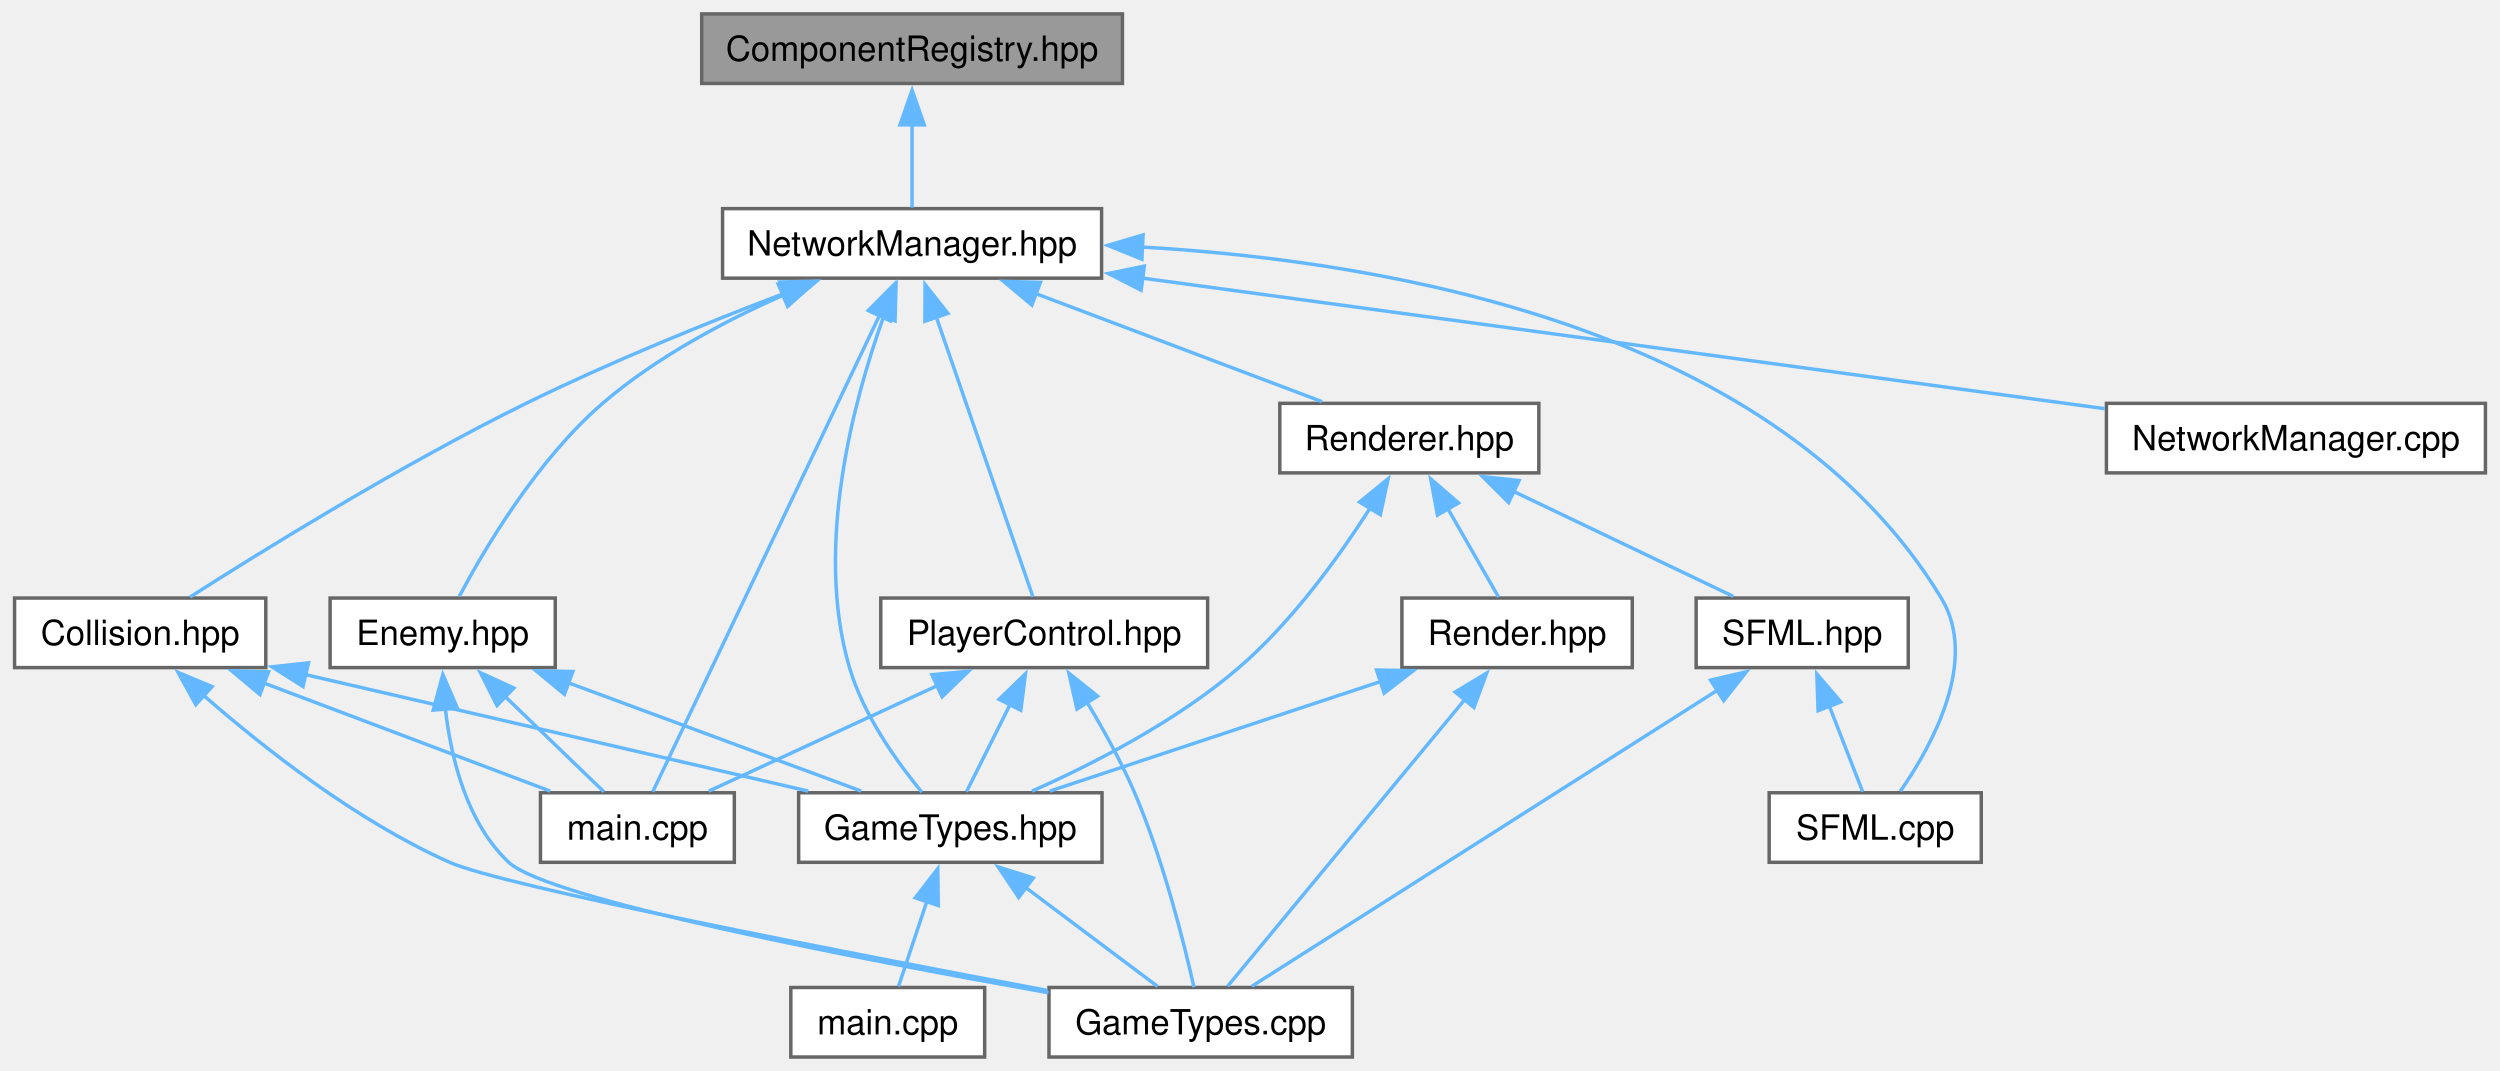
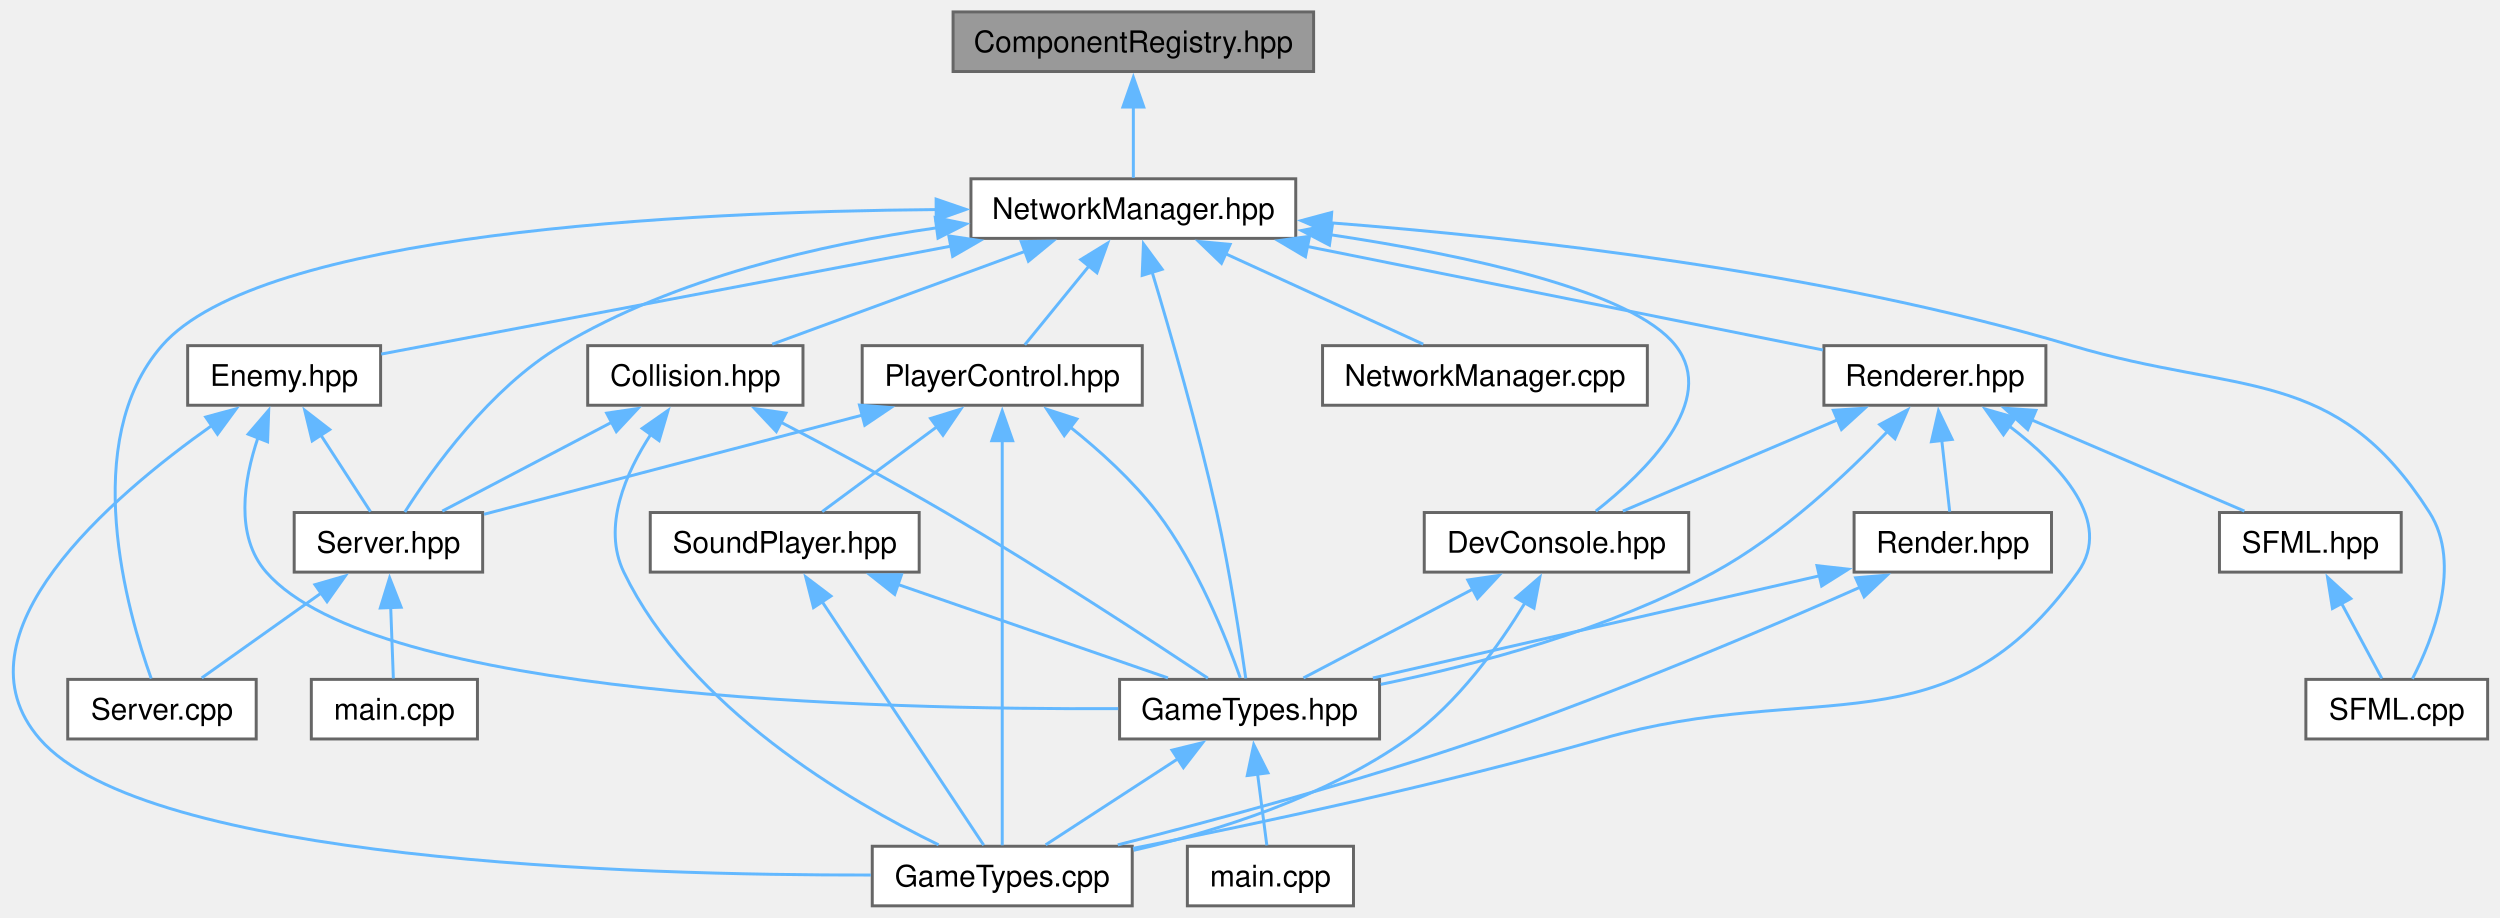
- <svg xmlns="http://www.w3.org/2000/svg" xmlns:xlink="http://www.w3.org/1999/xlink" width="719pt" height="308pt" viewBox="0.00 0.00 718.62 308.00">
+ <svg xmlns="http://www.w3.org/2000/svg" xmlns:xlink="http://www.w3.org/1999/xlink" width="839pt" height="308pt" viewBox="0.00 0.00 838.70 308.00">
  <g id="graph0" class="graph" transform="scale(1 1) rotate(0) translate(4 304)">
    <g id="Node000001" class="node">
      <g id="a_Node000001">
        <a xlink:title=" ">
-           <polygon fill="#999999" stroke="#666666" points="318.62,-300 197.62,-300 197.62,-280 318.62,-280 318.62,-300" />
-           <text text-anchor="middle" x="258.12" y="-286.5" font-family="Helvetica,sans-Serif" font-size="10.00">ComponentRegistry.hpp</text>
+           <polygon fill="#999999" stroke="#666666" points="436.7,-300 315.7,-300 315.7,-280 436.7,-280 436.7,-300" />
+           <text text-anchor="middle" x="376.2" y="-286.5" font-family="Helvetica,sans-Serif" font-size="10.00">ComponentRegistry.hpp</text>
        </a>
      </g>
    </g>
    <g id="Node000002" class="node">
      <g id="a_Node000002">
        <a xlink:href="NetworkManager_8hpp.html" target="_top" xlink:title=" ">
-           <polygon fill="white" stroke="#666666" points="312.62,-244 203.62,-244 203.62,-224 312.62,-224 312.62,-244" />
-           <text text-anchor="middle" x="258.12" y="-230.5" font-family="Helvetica,sans-Serif" font-size="10.00">NetworkManager.hpp</text>
+           <polygon fill="white" stroke="#666666" points="430.7,-244 321.7,-244 321.7,-224 430.7,-224 430.7,-244" />
+           <text text-anchor="middle" x="376.2" y="-230.5" font-family="Helvetica,sans-Serif" font-size="10.00">NetworkManager.hpp</text>
        </a>
      </g>
    </g>
    <g id="edge1_Node000001_Node000002" class="edge">
      <g id="a_edge1_Node000001_Node000002">
        <a xlink:title=" ">
-           <path fill="none" stroke="#63b8ff" d="M258.12,-268.13C258.12,-259.9 258.12,-250.85 258.12,-244.3" />
-           <polygon fill="#63b8ff" stroke="#63b8ff" points="254.63,-268.08 258.13,-278.08 261.63,-268.08 254.63,-268.08" />
+           <path fill="none" stroke="#63b8ff" d="M376.2,-268.13C376.2,-259.9 376.2,-250.85 376.2,-244.3" />
+           <polygon fill="#63b8ff" stroke="#63b8ff" points="372.7,-268.08 376.2,-278.08 379.7,-268.08 372.7,-268.08" />
        </a>
      </g>
    </g>
    <g id="Node000003" class="node">
      <g id="a_Node000003">
        <a xlink:href="Collision_8hpp.html" target="_top" xlink:title=" ">
-           <polygon fill="white" stroke="#666666" points="72.25,-132 0,-132 0,-112 72.25,-112 72.25,-132" />
-           <text text-anchor="middle" x="36.12" y="-118.5" font-family="Helvetica,sans-Serif" font-size="10.00">Collision.hpp</text>
+           <polygon fill="white" stroke="#666666" points="265.33,-188 193.08,-188 193.08,-168 265.33,-168 265.33,-188" />
+           <text text-anchor="middle" x="229.2" y="-174.5" font-family="Helvetica,sans-Serif" font-size="10.00">Collision.hpp</text>
        </a>
      </g>
    </g>
    <g id="edge2_Node000002_Node000003" class="edge">
      <g id="a_edge2_Node000002_Node000003">
        <a xlink:title=" ">
-           <path fill="none" stroke="#63b8ff" d="M221.57,-219.71C199.64,-211.36 171.38,-199.94 147.12,-188 111.26,-170.34 71.28,-145.6 50.48,-132.31" />
-           <polygon fill="#63b8ff" stroke="#63b8ff" points="220.08,-222.89 230.67,-223.13 222.55,-216.34 220.08,-222.89" />
+           <path fill="none" stroke="#63b8ff" d="M339.89,-219.66C313.54,-209.98 278.54,-197.12 255.01,-188.48" />
+           <polygon fill="#63b8ff" stroke="#63b8ff" points="338.58,-222.91 349.17,-223.07 340.99,-216.34 338.58,-222.91" />
        </a>
      </g>
    </g>
    <g id="Node000005" class="node">
      <g id="a_Node000005">
        <a xlink:href="GameTypes_8hpp.html" target="_top" xlink:title=" ">
-           <polygon fill="white" stroke="#666666" points="312.75,-76 225.5,-76 225.5,-56 312.75,-56 312.75,-76" />
-           <text text-anchor="middle" x="269.12" y="-62.5" font-family="Helvetica,sans-Serif" font-size="10.00">GameTypes.hpp</text>
-         </a>
-       </g>
-     </g>
-     <g id="edge12_Node000002_Node000005" class="edge">
-       <g id="a_edge12_Node000002_Node000005">
-         <a xlink:title=" ">
-           <path fill="none" stroke="#63b8ff" d="M249.98,-213.04C241.25,-188.75 229.92,-146.68 240.12,-112 244.17,-98.27 253.84,-84.77 260.91,-76.2" />
-           <polygon fill="#63b8ff" stroke="#63b8ff" points="246.68,-214.21 253.53,-222.29 253.22,-211.7 246.68,-214.21" />
+           <polygon fill="white" stroke="#666666" points="458.83,-76 371.58,-76 371.58,-56 458.83,-56 458.83,-76" />
+           <text text-anchor="middle" x="415.2" y="-62.5" font-family="Helvetica,sans-Serif" font-size="10.00">GameTypes.hpp</text>
+         </a>
+       </g>
+     </g>
+     <g id="edge17_Node000002_Node000005" class="edge">
+       <g id="a_edge17_Node000002_Node000005">
+         <a xlink:title=" ">
+           <path fill="none" stroke="#63b8ff" d="M382.51,-212.65C388.64,-192.36 397.91,-160.24 404.2,-132 408.58,-112.34 412.14,-88.99 413.93,-76.32" />
+           <polygon fill="#63b8ff" stroke="#63b8ff" points="379.17,-211.58 379.59,-222.17 385.87,-213.63 379.17,-211.58" />
        </a>
      </g>
    </g>
    <g id="Node000007" class="node">
      <g id="a_Node000007">
-         <a xlink:href="Server_2src_2main_8cpp.html" target="_top" xlink:title=" ">
-           <polygon fill="white" stroke="#666666" points="207,-76 151.25,-76 151.25,-56 207,-56 207,-76" />
-           <text text-anchor="middle" x="179.12" y="-62.5" font-family="Helvetica,sans-Serif" font-size="10.00">main.cpp</text>
-         </a>
-       </g>
-     </g>
-     <g id="edge27_Node000002_Node000007" class="edge">
-       <g id="a_edge27_Node000002_Node000007">
-         <a xlink:title=" ">
-           <path fill="none" stroke="#63b8ff" d="M248.82,-213.44C231.75,-177.57 196.04,-102.53 183.55,-76.3" />
-           <polygon fill="#63b8ff" stroke="#63b8ff" points="245.54,-214.71 253,-222.23 251.86,-211.7 245.54,-214.71" />
+         <a xlink:href="Server_8hpp.html" target="_top" xlink:title=" ">
+           <polygon fill="white" stroke="#666666" points="157.83,-132 94.58,-132 94.58,-112 157.83,-112 157.83,-132" />
+           <text text-anchor="middle" x="126.2" y="-118.5" font-family="Helvetica,sans-Serif" font-size="10.00">Server.hpp</text>
+         </a>
+       </g>
+     </g>
+     <g id="edge37_Node000002_Node000007" class="edge">
+       <g id="a_edge37_Node000002_Node000007">
+         <a xlink:title=" ">
+           <path fill="none" stroke="#63b8ff" d="M310.39,-227.57C271.49,-222.01 222.51,-210.77 184.2,-188 160.28,-173.78 140.78,-146.42 131.71,-132.16" />
+           <polygon fill="#63b8ff" stroke="#63b8ff" points="309.72,-231.01 320.1,-228.86 310.64,-224.08 309.72,-231.01" />
        </a>
      </g>
    </g>
    <g id="Node000008" class="node">
      <g id="a_Node000008">
-         <a xlink:href="Enemy_8hpp.html" target="_top" xlink:title=" ">
-           <polygon fill="white" stroke="#666666" points="155.5,-132 90.75,-132 90.75,-112 155.5,-112 155.5,-132" />
-           <text text-anchor="middle" x="123.12" y="-118.5" font-family="Helvetica,sans-Serif" font-size="10.00">Enemy.hpp</text>
-         </a>
-       </g>
-     </g>
-     <g id="edge8_Node000002_Node000008" class="edge">
-       <g id="a_edge8_Node000002_Node000008">
-         <a xlink:title=" ">
-           <path fill="none" stroke="#63b8ff" d="M221.37,-219.26C204.3,-211.72 184.44,-201.2 169.12,-188 150.28,-171.75 135.19,-146.22 127.9,-132.49" />
-           <polygon fill="#63b8ff" stroke="#63b8ff" points="219.61,-222.32 230.18,-222.98 222.33,-215.87 219.61,-222.32" />
-         </a>
-       </g>
-     </g>
-     <g id="Node000009" class="node">
-       <g id="a_Node000009">
-         <a xlink:href="NetworkManager_8cpp.html" target="_top" xlink:title=" ">
-           <polygon fill="white" stroke="#666666" points="710.62,-188 601.62,-188 601.62,-168 710.62,-168 710.62,-188" />
-           <text text-anchor="middle" x="656.12" y="-174.5" font-family="Helvetica,sans-Serif" font-size="10.00">NetworkManager.cpp</text>
-         </a>
-       </g>
-     </g>
-     <g id="edge13_Node000002_Node000009" class="edge">
-       <g id="a_edge13_Node000002_Node000009">
-         <a xlink:title=" ">
-           <path fill="none" stroke="#63b8ff" d="M324.11,-224.05C401.6,-213.53 528.73,-196.28 601.13,-186.46" />
-           <polygon fill="#63b8ff" stroke="#63b8ff" points="323.99,-220.53 314.55,-225.34 324.93,-227.47 323.99,-220.53" />
+         <a xlink:href="Server_8cpp.html" target="_top" xlink:title=" ">
+           <polygon fill="white" stroke="#666666" points="81.83,-76 18.58,-76 18.58,-56 81.83,-56 81.83,-76" />
+           <text text-anchor="middle" x="50.2" y="-62.5" font-family="Helvetica,sans-Serif" font-size="10.00">Server.cpp</text>
+         </a>
+       </g>
+     </g>
+     <g id="edge36_Node000002_Node000008" class="edge">
+       <g id="a_edge36_Node000002_Node000008">
+         <a xlink:title=" ">
+           <path fill="none" stroke="#63b8ff" d="M310.14,-233.67C224.79,-232.95 83.22,-225.89 50.2,-188 22.18,-155.85 38.6,-98.6 46.6,-76.28" />
+           <polygon fill="#63b8ff" stroke="#63b8ff" points="310.01,-237.17 320.03,-233.72 310.04,-230.17 310.01,-237.17" />
        </a>
      </g>
    </g>
    <g id="Node000010" class="node">
      <g id="a_Node000010">
-         <a xlink:href="PlayerControl_8hpp.html" target="_top" xlink:title=" ">
-           <polygon fill="white" stroke="#666666" points="343.12,-132 249.12,-132 249.12,-112 343.12,-112 343.12,-132" />
-           <text text-anchor="middle" x="296.12" y="-118.5" font-family="Helvetica,sans-Serif" font-size="10.00">PlayerControl.hpp</text>
-         </a>
-       </g>
-     </g>
-     <g id="edge14_Node000002_Node000010" class="edge">
-       <g id="a_edge14_Node000002_Node000010">
-         <a xlink:title=" ">
-           <path fill="none" stroke="#63b8ff" d="M265.04,-212.97C273.3,-189.07 286.76,-150.11 292.89,-132.35" />
-           <polygon fill="#63b8ff" stroke="#63b8ff" points="261.82,-211.6 261.86,-222.19 268.43,-213.88 261.82,-211.6" />
+         <a xlink:href="DevConsole_8hpp.html" target="_top" xlink:title=" ">
+           <polygon fill="white" stroke="#666666" points="562.58,-132 473.83,-132 473.83,-112 562.58,-112 562.58,-132" />
+           <text text-anchor="middle" x="518.2" y="-118.5" font-family="Helvetica,sans-Serif" font-size="10.00">DevConsole.hpp</text>
+         </a>
+       </g>
+     </g>
+     <g id="edge10_Node000002_Node000010" class="edge">
+       <g id="a_edge10_Node000002_Node000010">
+         <a xlink:title=" ">
+           <path fill="none" stroke="#63b8ff" d="M442.26,-225.24C488.24,-218.33 543.79,-206.41 558.2,-188 572.66,-169.53 548,-145.53 531.41,-132.47" />
+           <polygon fill="#63b8ff" stroke="#63b8ff" points="442.01,-221.74 432.61,-226.64 443.01,-228.67 442.01,-221.74" />
        </a>
      </g>
    </g>
    <g id="Node000011" class="node">
      <g id="a_Node000011">
+         <a xlink:href="Enemy_8hpp.html" target="_top" xlink:title=" ">
+           <polygon fill="white" stroke="#666666" points="123.58,-188 58.83,-188 58.83,-168 123.58,-168 123.58,-188" />
+           <text text-anchor="middle" x="91.2" y="-174.5" font-family="Helvetica,sans-Serif" font-size="10.00">Enemy.hpp</text>
+         </a>
+       </g>
+     </g>
+     <g id="edge13_Node000002_Node000011" class="edge">
+       <g id="a_edge13_Node000002_Node000011">
+         <a xlink:title=" ">
+           <path fill="none" stroke="#63b8ff" d="M315.27,-221.45C256.67,-210.35 170.33,-193.99 123.79,-185.17" />
+           <polygon fill="#63b8ff" stroke="#63b8ff" points="314.27,-224.83 324.74,-223.25 315.57,-217.95 314.27,-224.83" />
+         </a>
+       </g>
+     </g>
+     <g id="Node000012" class="node">
+       <g id="a_Node000012">
+         <a xlink:href="NetworkManager_8cpp.html" target="_top" xlink:title=" ">
+           <polygon fill="white" stroke="#666666" points="548.7,-188 439.7,-188 439.7,-168 548.7,-168 548.7,-188" />
+           <text text-anchor="middle" x="494.2" y="-174.5" font-family="Helvetica,sans-Serif" font-size="10.00">NetworkManager.cpp</text>
+         </a>
+       </g>
+     </g>
+     <g id="edge18_Node000002_Node000012" class="edge">
+       <g id="a_edge18_Node000002_Node000012">
+         <a xlink:title=" ">
+           <path fill="none" stroke="#63b8ff" d="M407.06,-218.88C428,-209.3 455.1,-196.89 473.49,-188.48" />
+           <polygon fill="#63b8ff" stroke="#63b8ff" points="405.77,-215.62 398.13,-222.96 408.68,-221.99 405.77,-215.62" />
+         </a>
+       </g>
+     </g>
+     <g id="Node000013" class="node">
+       <g id="a_Node000013">
+         <a xlink:href="PlayerControl_8hpp.html" target="_top" xlink:title=" ">
+           <polygon fill="white" stroke="#666666" points="379.2,-188 285.2,-188 285.2,-168 379.2,-168 379.2,-188" />
+           <text text-anchor="middle" x="332.2" y="-174.5" font-family="Helvetica,sans-Serif" font-size="10.00">PlayerControl.hpp</text>
+         </a>
+       </g>
+     </g>
+     <g id="edge19_Node000002_Node000013" class="edge">
+       <g id="a_edge19_Node000002_Node000013">
+         <a xlink:title=" ">
+           <path fill="none" stroke="#63b8ff" d="M361.31,-214.72C354.07,-205.84 345.68,-195.55 339.78,-188.3" />
+           <polygon fill="#63b8ff" stroke="#63b8ff" points="358.55,-216.88 367.58,-222.42 363.98,-212.46 358.55,-216.88" />
+         </a>
+       </g>
+     </g>
+     <g id="Node000015" class="node">
+       <g id="a_Node000015">
        <a xlink:href="Renderer_8hpp.html" target="_top" xlink:title=" ">
-           <polygon fill="white" stroke="#666666" points="438.38,-188 363.88,-188 363.88,-168 438.38,-168 438.38,-188" />
-           <text text-anchor="middle" x="401.12" y="-174.5" font-family="Helvetica,sans-Serif" font-size="10.00">Renderer.hpp</text>
-         </a>
-       </g>
-     </g>
-     <g id="edge18_Node000002_Node000011" class="edge">
-       <g id="a_edge18_Node000002_Node000011">
-         <a xlink:title=" ">
-           <path fill="none" stroke="#63b8ff" d="M293.79,-219.53C319.38,-209.87 353.23,-197.08 376.02,-188.48" />
-           <polygon fill="#63b8ff" stroke="#63b8ff" points="292.57,-216.25 284.45,-223.06 295.04,-222.8 292.57,-216.25" />
-         </a>
-       </g>
-     </g>
-     <g id="Node000014" class="node">
-       <g id="a_Node000014">
-         <a xlink:href="SFML_8cpp.html" target="_top" xlink:title=" ">
-           <polygon fill="white" stroke="#666666" points="565.62,-76 504.62,-76 504.62,-56 565.62,-56 565.62,-76" />
-           <text text-anchor="middle" x="535.12" y="-62.5" font-family="Helvetica,sans-Serif" font-size="10.00">SFML.cpp</text>
-         </a>
-       </g>
-     </g>
-     <g id="edge26_Node000002_Node000014" class="edge">
-       <g id="a_edge26_Node000002_Node000014">
-         <a xlink:title=" ">
-           <path fill="none" stroke="#63b8ff" d="M324.08,-232.96C396.06,-228.82 507.28,-209.38 554.12,-132 564.96,-114.1 551.54,-89.67 542.36,-76.44" />
-           <polygon fill="#63b8ff" stroke="#63b8ff" points="324.22,-229.45 314.4,-233.43 324.55,-236.44 324.22,-229.45" />
+           <polygon fill="white" stroke="#666666" points="682.45,-188 607.95,-188 607.95,-168 682.45,-168 682.45,-188" />
+           <text text-anchor="middle" x="645.2" y="-174.5" font-family="Helvetica,sans-Serif" font-size="10.00">Renderer.hpp</text>
+         </a>
+       </g>
+     </g>
+     <g id="edge26_Node000002_Node000015" class="edge">
+       <g id="a_edge26_Node000002_Node000015">
+         <a xlink:title=" ">
+           <path fill="none" stroke="#63b8ff" d="M434.53,-221.29C487.07,-210.74 562.73,-195.55 607.64,-186.54" />
+           <polygon fill="#63b8ff" stroke="#63b8ff" points="433.96,-217.83 424.85,-223.23 435.34,-224.7 433.96,-217.83" />
+         </a>
+       </g>
+     </g>
+     <g id="Node000018" class="node">
+       <g id="a_Node000018">
+         <a xlink:href="Renderers_2SFML_2SFML_8cpp.html" target="_top" xlink:title=" ">
+           <polygon fill="white" stroke="#666666" points="830.7,-76 769.7,-76 769.7,-56 830.7,-56 830.7,-76" />
+           <text text-anchor="middle" x="800.2" y="-62.5" font-family="Helvetica,sans-Serif" font-size="10.00">SFML.cpp</text>
+         </a>
+       </g>
+     </g>
+     <g id="edge35_Node000002_Node000018" class="edge">
+       <g id="a_edge35_Node000002_Node000018">
+         <a xlink:title=" ">
+           <path fill="none" stroke="#63b8ff" d="M442.26,-229.23C506.84,-224.24 607.41,-212.94 691.2,-188 747.61,-171.21 779.59,-181.64 811.2,-132 822.27,-114.62 812.33,-89.55 805.46,-76.19" />
+           <polygon fill="#63b8ff" stroke="#63b8ff" points="442.25,-225.73 432.54,-229.96 442.77,-232.71 442.25,-225.73" />
        </a>
      </g>
    </g>
    <g id="Node000004" class="node">
      <g id="a_Node000004">
        <a xlink:href="GameTypes_8cpp.html" target="_top" xlink:title=" ">
-           <polygon fill="white" stroke="#666666" points="384.75,-20 297.5,-20 297.5,0 384.75,0 384.75,-20" />
-           <text text-anchor="middle" x="341.12" y="-6.5" font-family="Helvetica,sans-Serif" font-size="10.00">GameTypes.cpp</text>
+           <polygon fill="white" stroke="#666666" points="375.83,-20 288.58,-20 288.58,0 375.83,0 375.83,-20" />
+           <text text-anchor="middle" x="332.2" y="-6.5" font-family="Helvetica,sans-Serif" font-size="10.00">GameTypes.cpp</text>
        </a>
      </g>
    </g>
    <g id="edge3_Node000003_Node000004" class="edge">
      <g id="a_edge3_Node000003_Node000004">
        <a xlink:title=" ">
-           <path fill="none" stroke="#63b8ff" d="M54.29,-104.08C71.32,-89.17 98.13,-68 125.12,-56 140.66,-49.1 238.49,-30.13 297.03,-19.15" />
-           <polygon fill="#63b8ff" stroke="#63b8ff" points="52.12,-101.33 47.03,-110.61 56.8,-106.53 52.12,-101.33" />
+           <path fill="none" stroke="#63b8ff" d="M214.42,-158.47C205.78,-145.25 197.87,-127.2 205.2,-112 227.17,-66.46 280.77,-35.12 310.84,-20.47" />
+           <polygon fill="#63b8ff" stroke="#63b8ff" points="211.37,-160.22 220.05,-166.28 217.05,-156.12 211.37,-160.22" />
        </a>
      </g>
    </g>
    <g id="edge4_Node000003_Node000005" class="edge">
      <g id="a_edge4_Node000003_Node000005">
        <a xlink:title=" ">
-           <path fill="none" stroke="#63b8ff" d="M83.72,-109.97C126.26,-100.11 187.93,-85.82 228.27,-76.47" />
-           <polygon fill="#63b8ff" stroke="#63b8ff" points="82.96,-106.55 74.01,-112.22 84.54,-113.37 82.96,-106.55" />
+           <path fill="none" stroke="#63b8ff" d="M257.82,-162.35C274.2,-153.8 295.05,-142.63 313.2,-132 345.28,-113.22 381.76,-89.34 401.22,-76.39" />
+           <polygon fill="#63b8ff" stroke="#63b8ff" points="256.38,-159.16 249.12,-166.87 259.61,-165.37 256.38,-159.16" />
        </a>
      </g>
    </g>
    <g id="edge7_Node000003_Node000007" class="edge">
      <g id="a_edge7_Node000003_Node000007">
        <a xlink:title=" ">
-           <path fill="none" stroke="#63b8ff" d="M71.79,-107.53C97.38,-97.87 131.23,-85.08 154.02,-76.48" />
-           <polygon fill="#63b8ff" stroke="#63b8ff" points="70.57,-104.25 62.45,-111.06 73.04,-110.8 70.57,-104.25" />
+           <path fill="none" stroke="#63b8ff" d="M201.25,-162.35C183.12,-152.84 160.03,-140.74 144.28,-132.48" />
+           <polygon fill="#63b8ff" stroke="#63b8ff" points="199.44,-165.35 209.92,-166.89 202.69,-159.15 199.44,-165.35" />
        </a>
      </g>
    </g>
    <g id="edge5_Node000005_Node000004" class="edge">
      <g id="a_edge5_Node000005_Node000004">
        <a xlink:title=" ">
-           <path fill="none" stroke="#63b8ff" d="M290.52,-48.95C302.97,-39.61 318.24,-28.16 328.73,-20.3" />
-           <polygon fill="#63b8ff" stroke="#63b8ff" points="288.78,-45.89 282.88,-54.69 292.98,-51.49 288.78,-45.89" />
+           <path fill="none" stroke="#63b8ff" d="M391.44,-49.54C377.03,-40.17 359.11,-28.51 346.77,-20.48" />
+           <polygon fill="#63b8ff" stroke="#63b8ff" points="389.18,-52.25 399.47,-54.77 393,-46.38 389.18,-52.25" />
        </a>
      </g>
    </g>
    <g id="Node000006" class="node">
      <g id="a_Node000006">
        <a xlink:href="Client_2src_2main_8cpp.html" target="_top" xlink:title=" ">
-           <polygon fill="white" stroke="#666666" points="279,-20 223.25,-20 223.25,0 279,0 279,-20" />
-           <text text-anchor="middle" x="251.12" y="-6.5" font-family="Helvetica,sans-Serif" font-size="10.00">main.cpp</text>
+           <polygon fill="white" stroke="#666666" points="450.08,-20 394.33,-20 394.33,0 450.08,0 450.08,-20" />
+           <text text-anchor="middle" x="422.2" y="-6.5" font-family="Helvetica,sans-Serif" font-size="10.00">main.cpp</text>
        </a>
      </g>
    </g>
    <g id="edge6_Node000005_Node000006" class="edge">
      <g id="a_edge6_Node000005_Node000006">
        <a xlink:title=" ">
-           <path fill="none" stroke="#63b8ff" d="M262.36,-44.71C259.57,-36.32 256.46,-27.01 254.22,-20.3" />
-           <polygon fill="#63b8ff" stroke="#63b8ff" points="259.03,-45.78 265.51,-54.16 265.67,-43.56 259.03,-45.78" />
-         </a>
-       </g>
-     </g>
-     <g id="edge9_Node000008_Node000004" class="edge">
-       <g id="a_edge9_Node000008_Node000004">
-         <a xlink:title=" ">
-           <path fill="none" stroke="#63b8ff" d="M123.88,-100.24C125.52,-85.86 130.07,-67.33 142.12,-56 153.42,-45.39 242.26,-28.26 297.36,-18.48" />
-           <polygon fill="#63b8ff" stroke="#63b8ff" points="120.4,-99.78 123.17,-110.01 127.38,-100.29 120.4,-99.78" />
-         </a>
-       </g>
-     </g>
-     <g id="edge10_Node000008_Node000005" class="edge">
-       <g id="a_edge10_Node000008_Node000005">
-         <a xlink:title=" ">
-           <path fill="none" stroke="#63b8ff" d="M159.19,-107.66C185.36,-97.98 220.13,-85.12 243.5,-76.48" />
-           <polygon fill="#63b8ff" stroke="#63b8ff" points="158.14,-104.32 149.98,-111.07 160.57,-110.88 158.14,-104.32" />
-         </a>
-       </g>
-     </g>
-     <g id="edge11_Node000008_Node000007" class="edge">
-       <g id="a_edge11_Node000008_Node000007">
-         <a xlink:title=" ">
-           <path fill="none" stroke="#63b8ff" d="M140.91,-103.85C150.38,-94.72 161.65,-83.86 169.48,-76.3" />
-           <polygon fill="#63b8ff" stroke="#63b8ff" points="138.74,-101.08 133.97,-110.54 143.6,-106.12 138.74,-101.08" />
-         </a>
-       </g>
-     </g>
-     <g id="edge15_Node000010_Node000004" class="edge">
-       <g id="a_edge15_Node000010_Node000004">
-         <a xlink:title=" ">
-           <path fill="none" stroke="#63b8ff" d="M308.4,-102.09C313.14,-94.24 318.32,-84.9 322.12,-76 330.35,-56.76 336.33,-32.85 339.2,-20.07" />
-           <polygon fill="#63b8ff" stroke="#63b8ff" points="305.54,-100.07 303.2,-110.41 311.47,-103.79 305.54,-100.07" />
-         </a>
-       </g>
-     </g>
-     <g id="edge16_Node000010_Node000005" class="edge">
-       <g id="a_edge16_Node000010_Node000005">
-         <a xlink:title=" ">
-           <path fill="none" stroke="#63b8ff" d="M286.41,-101.58C282.11,-92.97 277.24,-83.24 273.77,-76.3" />
-           <polygon fill="#63b8ff" stroke="#63b8ff" points="283.14,-102.86 290.75,-110.24 289.4,-99.73 283.14,-102.86" />
-         </a>
-       </g>
-     </g>
-     <g id="edge17_Node000010_Node000007" class="edge">
-       <g id="a_edge17_Node000010_Node000007">
-         <a xlink:title=" ">
-           <path fill="none" stroke="#63b8ff" d="M265.53,-106.88C244.77,-97.3 217.89,-84.89 199.66,-76.48" />
-           <polygon fill="#63b8ff" stroke="#63b8ff" points="263.82,-109.95 274.37,-110.96 266.76,-103.59 263.82,-109.95" />
-         </a>
-       </g>
-     </g>
-     <g id="edge19_Node000011_Node000005" class="edge">
-       <g id="a_edge19_Node000011_Node000005">
-         <a xlink:title=" ">
-           <path fill="none" stroke="#63b8ff" d="M389.95,-158.02C381.02,-144.04 367.49,-125.23 352.12,-112 334.24,-96.6 310.21,-84.29 292.61,-76.46" />
-           <polygon fill="#63b8ff" stroke="#63b8ff" points="386.82,-159.62 395.04,-166.31 392.79,-155.96 386.82,-159.62" />
-         </a>
-       </g>
-     </g>
-     <g id="Node000012" class="node">
-       <g id="a_Node000012">
+           <path fill="none" stroke="#63b8ff" d="M417.87,-44.43C418.95,-36.11 420.14,-26.93 421,-20.3" />
+           <polygon fill="#63b8ff" stroke="#63b8ff" points="414.43,-43.73 416.61,-54.09 421.37,-44.63 414.43,-43.73" />
+         </a>
+       </g>
+     </g>
+     <g id="edge8_Node000007_Node000008" class="edge">
+       <g id="a_edge8_Node000007_Node000008">
+         <a xlink:title=" ">
+           <path fill="none" stroke="#63b8ff" d="M103.68,-105C90.62,-95.72 74.62,-84.35 63.54,-76.48" />
+           <polygon fill="#63b8ff" stroke="#63b8ff" points="101.55,-107.78 111.73,-110.72 105.6,-102.07 101.55,-107.78" />
+         </a>
+       </g>
+     </g>
+     <g id="Node000009" class="node">
+       <g id="a_Node000009">
+         <a xlink:href="Server_2src_2main_8cpp.html" target="_top" xlink:title=" ">
+           <polygon fill="white" stroke="#666666" points="156.08,-76 100.33,-76 100.33,-56 156.08,-56 156.08,-76" />
+           <text text-anchor="middle" x="128.2" y="-62.5" font-family="Helvetica,sans-Serif" font-size="10.00">main.cpp</text>
+         </a>
+       </g>
+     </g>
+     <g id="edge9_Node000007_Node000009" class="edge">
+       <g id="a_edge9_Node000007_Node000009">
+         <a xlink:title=" ">
+           <path fill="none" stroke="#63b8ff" d="M126.97,-100.13C127.28,-91.9 127.61,-82.85 127.86,-76.3" />
+           <polygon fill="#63b8ff" stroke="#63b8ff" points="123.48,-99.96 126.6,-110.08 130.47,-100.22 123.48,-99.96" />
+         </a>
+       </g>
+     </g>
+     <g id="edge11_Node000010_Node000004" class="edge">
+       <g id="a_edge11_Node000010_Node000004">
+         <a xlink:title=" ">
+           <path fill="none" stroke="#63b8ff" d="M507.65,-101.69C498.85,-87.22 485.04,-67.95 468.2,-56 440.82,-36.57 404.5,-25.11 376.28,-18.63" />
+           <polygon fill="#63b8ff" stroke="#63b8ff" points="504.59,-103.38 512.62,-110.3 510.65,-99.88 504.59,-103.38" />
+         </a>
+       </g>
+     </g>
+     <g id="edge12_Node000010_Node000005" class="edge">
+       <g id="a_edge12_Node000010_Node000005">
+         <a xlink:title=" ">
+           <path fill="none" stroke="#63b8ff" d="M490.25,-106.35C472.12,-96.84 449.03,-84.74 433.28,-76.48" />
+           <polygon fill="#63b8ff" stroke="#63b8ff" points="488.44,-109.35 498.92,-110.89 491.69,-103.15 488.44,-109.35" />
+         </a>
+       </g>
+     </g>
+     <g id="edge14_Node000011_Node000004" class="edge">
+       <g id="a_edge14_Node000011_Node000004">
+         <a xlink:title=" ">
+           <path fill="none" stroke="#63b8ff" d="M67.02,-161.26C33.14,-137.31 -21.13,-90.84 9.2,-56 44.84,-15.05 208.3,-10.2 288.11,-10.34" />
+           <polygon fill="#63b8ff" stroke="#63b8ff" points="64.89,-164.04 75.11,-166.8 68.84,-158.26 64.89,-164.04" />
+         </a>
+       </g>
+     </g>
+     <g id="edge15_Node000011_Node000005" class="edge">
+       <g id="a_edge15_Node000011_Node000005">
+         <a xlink:title=" ">
+           <path fill="none" stroke="#63b8ff" d="M82.41,-157.08C77.63,-142.85 74.6,-124.14 85.2,-112 121.8,-70.07 289.95,-65.76 371.12,-66.19" />
+           <polygon fill="#63b8ff" stroke="#63b8ff" points="79.13,-158.3 86.03,-166.33 85.65,-155.74 79.13,-158.3" />
+         </a>
+       </g>
+     </g>
+     <g id="edge16_Node000011_Node000007" class="edge">
+       <g id="a_edge16_Node000011_Node000007">
+         <a xlink:title=" ">
+           <path fill="none" stroke="#63b8ff" d="M103.42,-158.15C109.09,-149.4 115.58,-139.39 120.17,-132.3" />
+           <polygon fill="#63b8ff" stroke="#63b8ff" points="100.62,-156.03 98.12,-166.32 106.5,-159.84 100.62,-156.03" />
+         </a>
+       </g>
+     </g>
+     <g id="edge20_Node000013_Node000004" class="edge">
+       <g id="a_edge20_Node000013_Node000004">
+         <a xlink:title=" ">
+           <path fill="none" stroke="#63b8ff" d="M332.2,-156.5C332.2,-120.27 332.2,-46.31 332.2,-20.3" />
+           <polygon fill="#63b8ff" stroke="#63b8ff" points="328.7,-156.09 332.2,-166.09 335.7,-156.09 328.7,-156.09" />
+         </a>
+       </g>
+     </g>
+     <g id="edge21_Node000013_Node000005" class="edge">
+       <g id="a_edge21_Node000013_Node000005">
+         <a xlink:title=" ">
+           <path fill="none" stroke="#63b8ff" d="M354.92,-160.75C364.8,-152.87 375.97,-142.79 384.2,-132 397.69,-114.3 407.41,-89.79 412.08,-76.5" />
+           <polygon fill="#63b8ff" stroke="#63b8ff" points="353.01,-157.8 347.18,-166.65 357.26,-163.37 353.01,-157.8" />
+         </a>
+       </g>
+     </g>
+     <g id="edge22_Node000013_Node000007" class="edge">
+       <g id="a_edge22_Node000013_Node000007">
+         <a xlink:title=" ">
+           <path fill="none" stroke="#63b8ff" d="M285.3,-164.71C246.47,-154.53 192.34,-140.34 158.29,-131.41" />
+           <polygon fill="#63b8ff" stroke="#63b8ff" points="284.29,-168.06 294.85,-167.21 286.07,-161.29 284.29,-168.06" />
+         </a>
+       </g>
+     </g>
+     <g id="Node000014" class="node">
+       <g id="a_Node000014">
+         <a xlink:href="SoundPlayer_8hpp.html" target="_top" xlink:title=" ">
+           <polygon fill="white" stroke="#666666" points="304.33,-132 214.08,-132 214.08,-112 304.33,-112 304.33,-132" />
+           <text text-anchor="middle" x="259.2" y="-118.5" font-family="Helvetica,sans-Serif" font-size="10.00">SoundPlayer.hpp</text>
+         </a>
+       </g>
+     </g>
+     <g id="edge23_Node000013_Node000014" class="edge">
+       <g id="a_edge23_Node000013_Node000014">
+         <a xlink:title=" ">
+           <path fill="none" stroke="#63b8ff" d="M310.51,-160.95C297.88,-151.61 282.4,-140.16 271.77,-132.3" />
+           <polygon fill="#63b8ff" stroke="#63b8ff" points="308.15,-163.56 318.27,-166.69 312.31,-157.93 308.15,-163.56" />
+         </a>
+       </g>
+     </g>
+     <g id="edge24_Node000014_Node000004" class="edge">
+       <g id="a_edge24_Node000014_Node000004">
+         <a xlink:title=" ">
+           <path fill="none" stroke="#63b8ff" d="M271.63,-102.27C287.4,-78.5 313.99,-38.44 325.99,-20.35" />
+           <polygon fill="#63b8ff" stroke="#63b8ff" points="268.87,-100.09 266.26,-110.36 274.71,-103.96 268.87,-100.09" />
+         </a>
+       </g>
+     </g>
+     <g id="edge25_Node000014_Node000005" class="edge">
+       <g id="a_edge25_Node000014_Node000005">
+         <a xlink:title=" ">
+           <path fill="none" stroke="#63b8ff" d="M296.99,-107.92C325.03,-98.21 362.62,-85.2 387.82,-76.48" />
+           <polygon fill="#63b8ff" stroke="#63b8ff" points="296.11,-104.52 287.8,-111.1 298.4,-111.14 296.11,-104.52" />
+         </a>
+       </g>
+     </g>
+     <g id="edge28_Node000015_Node000004" class="edge">
+       <g id="a_edge28_Node000015_Node000004">
+         <a xlink:title=" ">
+           <path fill="none" stroke="#63b8ff" d="M670.16,-161C687.38,-147.92 705.19,-128.89 693.2,-112 649.61,-50.55 605.64,-76.71 533.2,-56 479.74,-40.72 417.06,-27.4 376.09,-19.29" />
+           <polygon fill="#63b8ff" stroke="#63b8ff" points="668.21,-158.09 662.08,-166.73 672.26,-163.8 668.21,-158.09" />
+         </a>
+       </g>
+     </g>
+     <g id="edge29_Node000015_Node000005" class="edge">
+       <g id="a_edge29_Node000015_Node000005">
+         <a xlink:title=" ">
+           <path fill="none" stroke="#63b8ff" d="M629.42,-159.34C615.45,-144.71 593.81,-124.37 571.2,-112 535.97,-92.71 491.62,-80.96 459.23,-74.32" />
+           <polygon fill="#63b8ff" stroke="#63b8ff" points="626.67,-161.53 636.04,-166.48 631.81,-156.77 626.67,-161.53" />
+         </a>
+       </g>
+     </g>
+     <g id="edge27_Node000015_Node000010" class="edge">
+       <g id="a_edge27_Node000015_Node000010">
+         <a xlink:title=" ">
+           <path fill="none" stroke="#63b8ff" d="M612.6,-163.14C589.99,-153.52 560.46,-140.97 540.49,-132.48" />
+           <polygon fill="#63b8ff" stroke="#63b8ff" points="611.11,-166.31 621.69,-167 613.85,-159.87 611.11,-166.31" />
+         </a>
+       </g>
+     </g>
+     <g id="Node000016" class="node">
+       <g id="a_Node000016">
        <a xlink:href="Render_8hpp.html" target="_top" xlink:title=" ">
-           <polygon fill="white" stroke="#666666" points="465.25,-132 399,-132 399,-112 465.25,-112 465.25,-132" />
-           <text text-anchor="middle" x="432.12" y="-118.5" font-family="Helvetica,sans-Serif" font-size="10.00">Render.hpp</text>
-         </a>
-       </g>
-     </g>
-     <g id="edge20_Node000011_Node000012" class="edge">
-       <g id="a_edge20_Node000011_Node000012">
-         <a xlink:title=" ">
-           <path fill="none" stroke="#63b8ff" d="M412.11,-157.87C417.09,-149.19 422.76,-139.32 426.79,-132.3" />
-           <polygon fill="#63b8ff" stroke="#63b8ff" points="409.22,-155.87 407.28,-166.28 415.29,-159.35 409.22,-155.87" />
-         </a>
-       </g>
-     </g>
-     <g id="Node000013" class="node">
-       <g id="a_Node000013">
-         <a xlink:href="SFML_8hpp.html" target="_top" xlink:title=" ">
-           <polygon fill="white" stroke="#666666" points="544.62,-132 483.62,-132 483.62,-112 544.62,-112 544.62,-132" />
-           <text text-anchor="middle" x="514.12" y="-118.5" font-family="Helvetica,sans-Serif" font-size="10.00">SFML.hpp</text>
-         </a>
-       </g>
-     </g>
-     <g id="edge23_Node000011_Node000013" class="edge">
-       <g id="a_edge23_Node000011_Node000013">
-         <a xlink:title=" ">
-           <path fill="none" stroke="#63b8ff" d="M430.95,-162.75C450.96,-153.18 476.77,-140.85 494.29,-132.48" />
-           <polygon fill="#63b8ff" stroke="#63b8ff" points="429.69,-159.47 422.17,-166.94 432.71,-165.79 429.69,-159.47" />
-         </a>
-       </g>
-     </g>
-     <g id="edge21_Node000012_Node000004" class="edge">
-       <g id="a_edge21_Node000012_Node000004">
-         <a xlink:title=" ">
-           <path fill="none" stroke="#63b8ff" d="M417.15,-102.9C397.56,-79.22 363.96,-38.6 348.86,-20.35" />
-           <polygon fill="#63b8ff" stroke="#63b8ff" points="414.33,-104.98 423.4,-110.46 419.72,-100.52 414.33,-104.98" />
-         </a>
-       </g>
-     </g>
-     <g id="edge22_Node000012_Node000005" class="edge">
-       <g id="a_edge22_Node000012_Node000005">
-         <a xlink:title=" ">
-           <path fill="none" stroke="#63b8ff" d="M393.03,-108.05C363.69,-98.33 324.18,-85.24 297.74,-76.48" />
-           <polygon fill="#63b8ff" stroke="#63b8ff" points="391.7,-111.3 402.3,-111.12 393.9,-104.65 391.7,-111.3" />
-         </a>
-       </g>
-     </g>
-     <g id="edge24_Node000013_Node000004" class="edge">
-       <g id="a_edge24_Node000013_Node000004">
-         <a xlink:title=" ">
-           <path fill="none" stroke="#63b8ff" d="M490,-105.66C453.59,-82.51 385.68,-39.33 355.84,-20.35" />
-           <polygon fill="#63b8ff" stroke="#63b8ff" points="487.78,-108.4 498.1,-110.81 491.54,-102.49 487.78,-108.4" />
-         </a>
-       </g>
-     </g>
-     <g id="edge25_Node000013_Node000014" class="edge">
-       <g id="a_edge25_Node000013_Node000014">
-         <a xlink:title=" ">
-           <path fill="none" stroke="#63b8ff" d="M521.9,-101C525.19,-92.54 528.87,-83.08 531.51,-76.3" />
-           <polygon fill="#63b8ff" stroke="#63b8ff" points="518.69,-99.59 518.33,-110.18 525.22,-102.13 518.69,-99.59" />
+           <polygon fill="white" stroke="#666666" points="684.33,-132 618.08,-132 618.08,-112 684.33,-112 684.33,-132" />
+           <text text-anchor="middle" x="651.2" y="-118.5" font-family="Helvetica,sans-Serif" font-size="10.00">Render.hpp</text>
+         </a>
+       </g>
+     </g>
+     <g id="edge30_Node000015_Node000016" class="edge">
+       <g id="a_edge30_Node000015_Node000016">
+         <a xlink:title=" ">
+           <path fill="none" stroke="#63b8ff" d="M647.49,-156.43C648.41,-148.11 649.43,-138.93 650.17,-132.3" />
+           <polygon fill="#63b8ff" stroke="#63b8ff" points="644.04,-155.76 646.41,-166.09 651,-156.54 644.04,-155.76" />
+         </a>
+       </g>
+     </g>
+     <g id="Node000017" class="node">
+       <g id="a_Node000017">
+         <a xlink:href="Renderers_2SFML_2SFML_8hpp.html" target="_top" xlink:title=" ">
+           <polygon fill="white" stroke="#666666" points="801.7,-132 740.7,-132 740.7,-112 801.7,-112 801.7,-132" />
+           <text text-anchor="middle" x="771.2" y="-118.5" font-family="Helvetica,sans-Serif" font-size="10.00">SFML.hpp</text>
+         </a>
+       </g>
+     </g>
+     <g id="edge33_Node000015_Node000017" class="edge">
+       <g id="a_edge33_Node000015_Node000017">
+         <a xlink:title=" ">
+           <path fill="none" stroke="#63b8ff" d="M677.54,-163.14C699.98,-153.52 729.27,-140.97 749.08,-132.48" />
+           <polygon fill="#63b8ff" stroke="#63b8ff" points="676.35,-159.84 668.54,-167 679.11,-166.28 676.35,-159.84" />
+         </a>
+       </g>
+     </g>
+     <g id="edge31_Node000016_Node000004" class="edge">
+       <g id="a_edge31_Node000016_Node000004">
+         <a xlink:title=" ">
+           <path fill="none" stroke="#63b8ff" d="M620.21,-106.98C588.65,-93 538.11,-71.45 493.2,-56 452.04,-41.83 403.84,-28.82 370.98,-20.47" />
+           <polygon fill="#63b8ff" stroke="#63b8ff" points="618.6,-110.09 629.16,-110.97 621.45,-103.7 618.6,-110.09" />
+         </a>
+       </g>
+     </g>
+     <g id="edge32_Node000016_Node000005" class="edge">
+       <g id="a_edge32_Node000016_Node000005">
+         <a xlink:title=" ">
+           <path fill="none" stroke="#63b8ff" d="M606.63,-110.8C563.49,-100.93 498.62,-86.09 456.59,-76.47" />
+           <polygon fill="#63b8ff" stroke="#63b8ff" points="605.63,-114.16 616.16,-112.98 607.2,-107.34 605.63,-114.16" />
+         </a>
+       </g>
+     </g>
+     <g id="edge34_Node000017_Node000018" class="edge">
+       <g id="a_edge34_Node000017_Node000018">
+         <a xlink:title=" ">
+           <path fill="none" stroke="#63b8ff" d="M781.63,-101.58C786.25,-92.97 791.48,-83.24 795.21,-76.3" />
+           <polygon fill="#63b8ff" stroke="#63b8ff" points="778.62,-99.79 776.97,-110.26 784.78,-103.11 778.62,-99.79" />
        </a>
      </g>
    </g>
  </g>
</svg>
